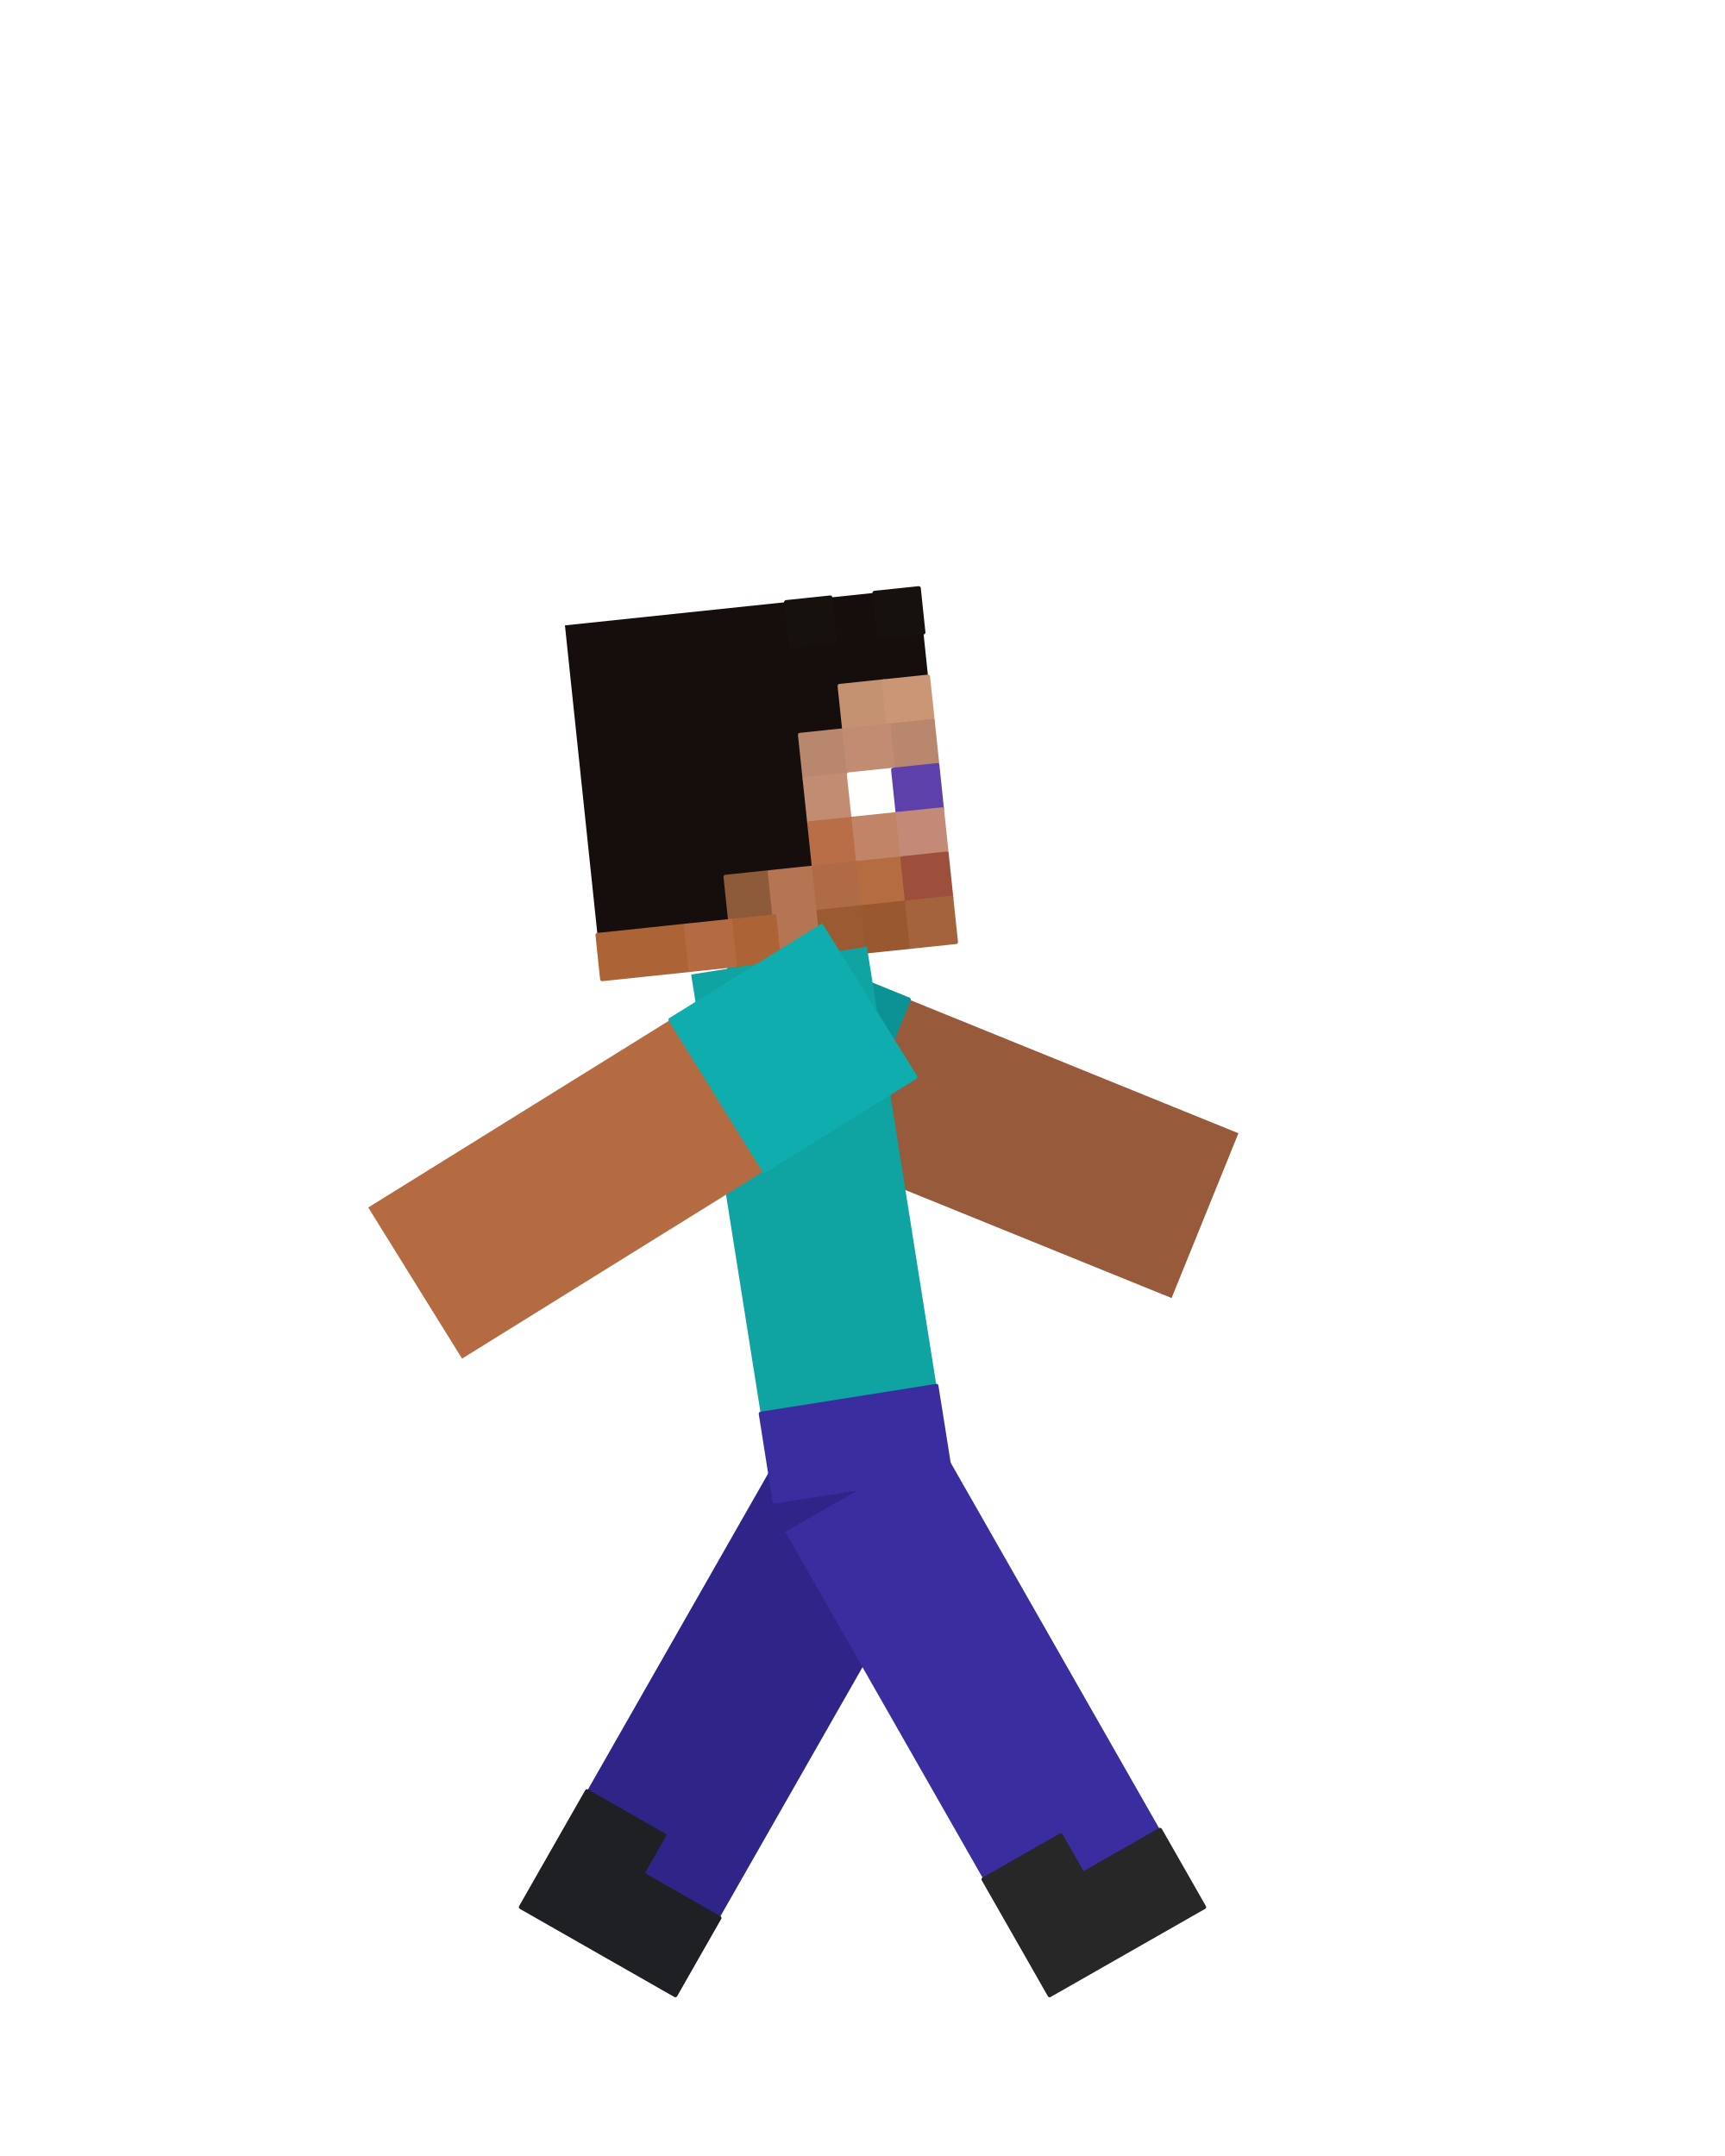
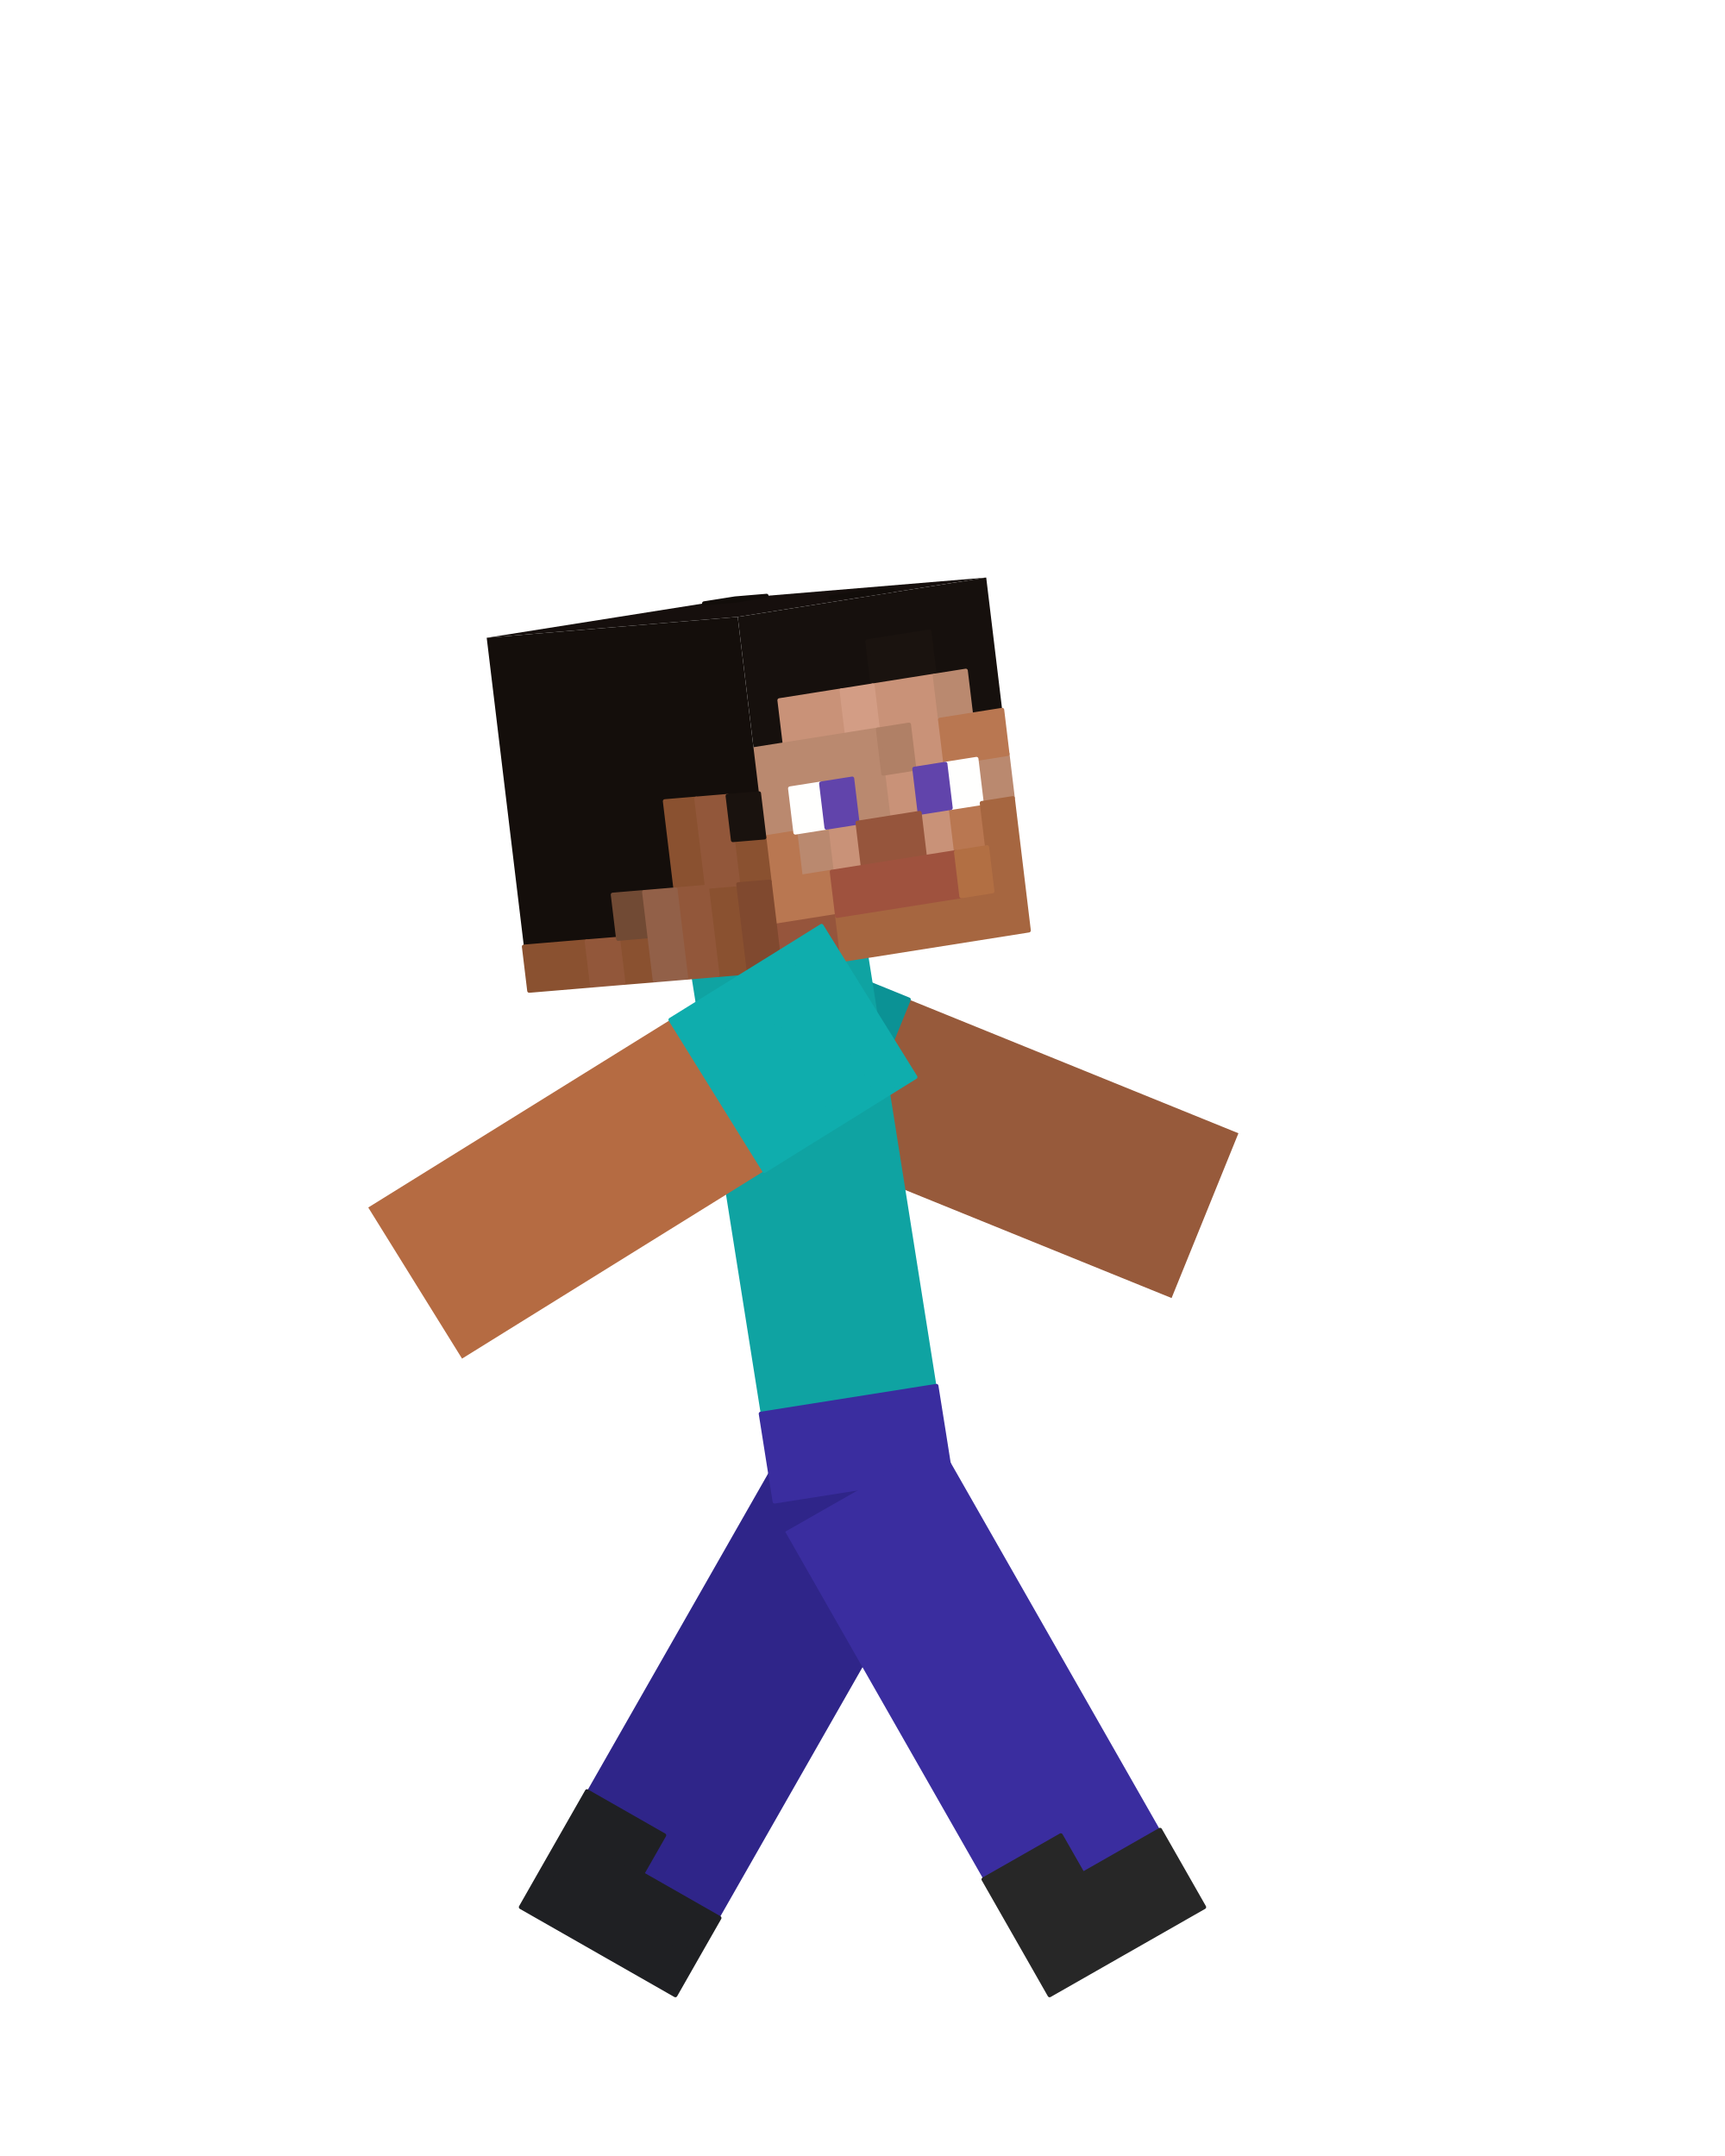
<svg xmlns="http://www.w3.org/2000/svg" viewBox="0 0 256 320" width="256" height="320" role="img" aria-labelledby="run-3-title">
  <g id="steve">
    <g id="arm-left" aria-label="Left arm">
      <g class="face" data-face="nx">
        <path fill="#975a3b" d="M100.48 162.88L110.41 138.42L183.79 168.2L173.87 192.66Z" />
        <path fill="#0b9295" stroke="#0b9295" stroke-width=".6" stroke-linejoin="round" d="M100.48 162.88L110.41 138.42L116.52 140.9L106.6 165.36ZM106.6 165.36L116.52 140.9L122.64 143.38L112.71 167.84ZM112.71 167.84L122.64 143.38L128.75 145.86L118.83 170.33ZM118.83 170.33L128.75 145.86L134.87 148.35L124.94 172.81Z" />
      </g>
    </g>
    <g id="leg-left" aria-label="Left leg">
      <g class="face" data-face="nx">
        <path fill="#2f2589" d="M116.53 214.26L139.47 227.34L100.23 296.14L77.3 283.06Z" />
        <path fill="#1f2023" stroke="#1f2023" stroke-width=".6" stroke-linejoin="round" d="M87.11 265.86L98.57 272.4L95.3 278.13L83.84 271.59ZM83.84 271.59L106.77 284.67L103.5 290.4L80.57 277.32ZM80.57 277.32L103.5 290.4L100.23 296.14L77.3 283.06Z" />
      </g>
    </g>
-     <g id="head" aria-label="Head">
-       <g class="face" data-face="nx">
-         <path fill="#150e0c" d="M83.84 92.82L136.35 87.3L141.87 139.82L89.36 145.33Z" />
-         <path fill="#17110d" stroke="#17110d" stroke-width=".6" stroke-linejoin="round" d="M116.66 89.37L123.22 88.68L123.91 95.25L117.35 95.94Z" />
-         <path fill="#17110e" stroke="#17110e" stroke-width=".6" stroke-linejoin="round" d="M129.78 87.99L136.35 87.3L137.04 93.87L130.47 94.56Z" />
-         <path fill="#c49271" stroke="#c49271" stroke-width=".6" stroke-linejoin="round" d="M124.6 101.81L131.16 101.12L131.85 107.69L125.29 108.38Z" />
-         <path fill="#ca9676" stroke="#ca9676" stroke-width=".6" stroke-linejoin="round" d="M131.16 101.12L137.73 100.43L138.42 107L131.85 107.69Z" />
-         <path fill="#b8876d" stroke="#b8876d" stroke-width=".6" stroke-linejoin="round" d="M118.72 109.07L125.29 108.38L125.98 114.94L119.41 115.63ZM131.85 107.69L138.42 107L139.11 113.56L132.54 114.25Z" />
-         <path fill="#c28c72" stroke="#c28c72" stroke-width=".6" stroke-linejoin="round" d="M125.29 108.38L131.85 107.69L132.54 114.25L125.98 114.94ZM119.41 115.63L125.98 114.94L126.67 121.5L120.1 122.19Z" />
-         <path fill="#fffffe" stroke="#fffffe" stroke-width=".6" stroke-linejoin="round" d="M125.98 114.94L132.54 114.25L133.23 120.81L126.67 121.5Z" />
-         <path fill="#5e40aa" stroke="#5e40aa" stroke-width=".6" stroke-linejoin="round" d="M132.54 114.25L139.11 113.56L139.8 120.12L133.23 120.81Z" />
-         <path fill="#b96e47" stroke="#b96e47" stroke-width=".6" stroke-linejoin="round" d="M120.1 122.19L126.67 121.5L127.36 128.07L120.79 128.76Z" />
-         <path fill="#c28467" stroke="#c28467" stroke-width=".6" stroke-linejoin="round" d="M126.67 121.5L133.23 120.81L133.92 127.38L127.36 128.07Z" />
-         <path fill="#c48977" stroke="#c48977" stroke-width=".6" stroke-linejoin="round" d="M133.23 120.81L139.8 120.12L140.49 126.69L133.92 127.38Z" />
-         <path fill="#8d5b3a" stroke="#8d5b3a" stroke-width=".6" stroke-linejoin="round" d="M107.67 130.14L114.23 129.45L114.92 136.01L108.36 136.7Z" />
-         <path fill="#b57553" stroke="#b57553" stroke-width=".6" stroke-linejoin="round" d="M114.23 129.45L120.79 128.76L121.48 135.32L114.92 136.01ZM114.92 136.01L121.48 135.32L122.17 141.89L115.61 142.58Z" />
-         <path fill="#af6b46" stroke="#af6b46" stroke-width=".6" stroke-linejoin="round" d="M120.79 128.76L127.36 128.07L128.05 134.63L121.48 135.32Z" />
-         <path fill="#b66c41" stroke="#b66c41" stroke-width=".6" stroke-linejoin="round" d="M127.36 128.07L133.92 127.38L134.61 133.94L128.05 134.63Z" />
-         <path fill="#9d4f3b" stroke="#9d4f3b" stroke-width=".6" stroke-linejoin="round" d="M133.92 127.38L140.49 126.69L141.18 133.25L134.61 133.94Z" />
-         <path fill="#ac6336" stroke="#ac6336" stroke-width=".6" stroke-linejoin="round" d="M88.67 138.77L101.79 137.39L102.48 143.95L89.36 145.33ZM108.36 136.7L114.92 136.01L115.61 142.58L109.05 143.26Z" />
-         <path fill="#b56b42" stroke="#b56b42" stroke-width=".6" stroke-linejoin="round" d="M101.79 137.39L108.36 136.7L109.05 143.26L102.48 143.95Z" />
-         <path fill="#9b5a32" stroke="#9b5a32" stroke-width=".6" stroke-linejoin="round" d="M121.48 135.32L128.05 134.63L128.74 141.2L122.17 141.89Z" />
-         <path fill="#9a5830" stroke="#9a5830" stroke-width=".6" stroke-linejoin="round" d="M128.05 134.63L134.61 133.94L135.3 140.51L128.74 141.2Z" />
-         <path fill="#a5633d" stroke="#a5633d" stroke-width=".6" stroke-linejoin="round" d="M134.61 133.94L141.18 133.25L141.87 139.82L135.3 140.51Z" />
-       </g>
-     </g>
    <g id="torso" aria-label="Torso">
      <g class="face" data-face="nx">
        <path fill="#0fa3a2" d="M102.57 144.64L128.65 140.51L141.04 218.74L114.96 222.86Z" />
        <path fill="#3a2d9f" stroke="#3a2d9f" stroke-width=".6" stroke-linejoin="round" d="M112.9 209.83L138.97 205.7L140.01 212.22L113.93 216.35ZM113.93 216.35L140.01 212.22L141.04 218.74L114.96 222.86Z" />
+       </g>
+     </g>
+     <g id="head" aria-label="Head">
+       <g class="face" data-face="top">
+         <path fill="#160f0d" d="M72.23 94.66L109.1 88.82L146.36 85.72L109.48 91.56Z" />
+         <path fill="#120d0a" stroke="#120d0a" stroke-width=".6" stroke-linejoin="round" d="M104.49 89.55L109.1 88.82L113.76 88.43L109.15 89.16ZM123.22 88.69L127.83 87.96L132.48 87.57L127.87 88.3Z" />
+       </g>
+       <g class="face" data-face="front">
+         <path fill="#16100d" d="M109.48 91.56L146.36 85.72L152.68 138.1L115.8 143.94Z" />
+         <path fill="#1a130f" stroke="#1a130f" stroke-width=".6" stroke-linejoin="round" d="M128.71 95.19L137.93 93.73L138.72 100.28L129.5 101.74Z" />
+         <path fill="#c99278" stroke="#c99278" stroke-width=".6" stroke-linejoin="round" d="M115.67 103.93L124.89 102.47L125.68 109.01L116.46 110.47ZM129.5 101.74L138.72 100.28L139.51 106.82L130.29 108.28ZM134.9 107.55L139.51 106.82L140.3 113.37L135.69 114.1ZM131.08 114.83L135.69 114.1L136.48 120.65L131.87 121.38ZM122.65 122.84L127.26 122.11L128.05 128.66L123.44 129.39ZM136.48 120.65L141.09 119.92L141.88 126.47L137.27 127.2Z" />
+         <path fill="#d39d85" stroke="#d39d85" stroke-width=".6" stroke-linejoin="round" d="M124.89 102.47L129.5 101.74L130.29 108.28L125.68 109.01Z" />
+         <path fill="#ba896f" stroke="#ba896f" stroke-width=".6" stroke-linejoin="round" d="M138.72 100.28L143.33 99.55L144.12 106.09L139.51 106.82ZM111.85 111.2L130.29 108.28L131.08 114.83L112.64 117.75ZM112.64 117.75L117.25 117.02L118.04 123.57L113.43 124.3ZM126.47 115.56L131.08 114.83L131.87 121.38L127.26 122.11ZM144.91 112.64L149.52 111.91L150.31 118.46L145.7 119.19ZM118.04 123.57L122.65 122.84L123.44 129.39L118.83 130.12Z" />
+         <path fill="#b08066" stroke="#b08066" stroke-width=".6" stroke-linejoin="round" d="M130.29 108.28L134.9 107.55L135.69 114.1L131.08 114.83Z" />
+         <path fill="#b97751" stroke="#b97751" stroke-width=".6" stroke-linejoin="round" d="M139.51 106.82L148.73 105.36L149.52 111.91L140.3 113.37ZM113.43 124.3L118.04 123.57L118.83 130.12L114.22 130.85ZM141.09 119.92L145.7 119.19L146.49 125.74L141.88 126.47ZM114.22 130.85L123.44 129.39L124.23 135.94L115.01 137.4Z" />
+         <path fill="#fffffe" stroke="#fffffe" stroke-width=".6" stroke-linejoin="round" d="M117.25 117.02L121.86 116.29L122.65 122.84L118.04 123.57ZM140.3 113.37L144.91 112.64L145.7 119.19L141.09 119.92Z" />
+         <path fill="#6144ab" stroke="#6144ab" stroke-width=".6" stroke-linejoin="round" d="M121.86 116.29L126.47 115.56L127.26 122.11L122.65 122.84ZM135.69 114.1L140.3 113.37L141.09 119.92L136.48 120.65Z" />
+         <path fill="#96553c" stroke="#96553c" stroke-width=".6" stroke-linejoin="round" d="M127.26 122.11L136.48 120.65L137.27 127.2L128.05 128.66ZM115.01 137.4L124.23 135.94L125.02 142.48L115.8 143.94Z" />
+         <path fill="#a66640" stroke="#a66640" stroke-width=".6" stroke-linejoin="round" d="M145.7 119.19L150.31 118.46L151.1 125.01L146.49 125.74ZM146.49 125.74L151.1 125.01L151.89 131.56L147.28 132.29ZM124.23 135.94L151.89 131.56L152.68 138.1L125.02 142.48Z" />
+         <path fill="#9f523e" stroke="#9f523e" stroke-width=".6" stroke-linejoin="round" d="M123.44 129.39L141.88 126.47L142.67 133.02L124.23 135.94Z" />
+         <path fill="#b26f43" stroke="#b26f43" stroke-width=".6" stroke-linejoin="round" d="M141.88 126.47L146.49 125.74L147.28 132.29L142.67 133.02Z" />
+       </g>
+       <g class="face" data-face="nx">
+         <path fill="#140e0b" d="M72.23 94.66L109.48 91.56L115.8 143.94L78.54 147.05Z" />
+         <path fill="#8a5130" stroke="#8a5130" stroke-width=".6" stroke-linejoin="round" d="M98.67 118.92L103.33 118.53L104.12 125.08L99.46 125.46ZM99.46 125.46L104.12 125.08L104.91 131.62L100.25 132.01ZM108.77 124.69L113.43 124.3L114.22 130.85L109.56 131.24ZM104.91 131.62L109.56 131.24L110.35 137.78L105.7 138.17ZM77.75 140.5L87.07 139.72L87.86 146.27L78.54 147.05ZM91.73 139.34L96.38 138.95L97.17 145.5L92.52 145.88ZM105.7 138.17L110.35 137.78L111.14 144.33L106.49 144.72Z" />
+         <path fill="#92573a" stroke="#92573a" stroke-width=".6" stroke-linejoin="round" d="M103.33 118.53L107.98 118.14L108.77 124.69L104.12 125.08ZM104.12 125.08L108.77 124.69L109.56 131.24L104.91 131.62ZM100.25 132.01L104.91 131.62L105.7 138.17L101.04 138.56ZM87.07 139.72L91.73 139.34L92.52 145.88L87.86 146.27ZM101.04 138.56L105.7 138.17L106.49 144.72L101.83 145.11Z" />
+         <path fill="#19120e" stroke="#19120e" stroke-width=".6" stroke-linejoin="round" d="M107.98 118.14L112.64 117.75L113.43 124.3L108.77 124.69Z" />
+         <path fill="#714a34" stroke="#714a34" stroke-width=".6" stroke-linejoin="round" d="M90.94 132.79L95.59 132.4L96.38 138.95L91.73 139.34Z" />
+         <path fill="#926048" stroke="#926048" stroke-width=".6" stroke-linejoin="round" d="M95.59 132.4L100.25 132.01L101.04 138.56L96.38 138.95ZM96.38 138.95L101.04 138.56L101.83 145.11L97.17 145.5Z" />
+         <path fill="#80492f" stroke="#80492f" stroke-width=".6" stroke-linejoin="round" d="M109.56 131.24L114.22 130.85L115.01 137.4L110.35 137.78ZM110.35 137.78L115.01 137.4L115.8 143.94L111.14 144.33Z" />
      </g>
    </g>
    <g id="leg-right" aria-label="Right leg">
      <g class="face" data-face="nx">
        <path fill="#3a2d9f" d="M116.53 227.34L139.47 214.26L178.7 283.06L155.77 296.14Z" />
        <path fill="#272727" stroke="#272727" stroke-width=".6" stroke-linejoin="round" d="M145.96 278.94L157.43 272.4L160.7 278.13L149.23 284.67ZM149.23 284.67L172.16 271.59L175.43 277.32L152.5 290.4ZM152.5 290.4L175.43 277.32L178.7 283.06L155.77 296.14Z" />
      </g>
    </g>
    <g id="arm-right" aria-label="Right arm">
      <g class="face" data-face="nx">
        <path fill="#b56b42" d="M121.92 137.43L135.85 159.86L68.57 201.65L54.65 179.22Z" />
        <path fill="#0fadad" stroke="#0fadad" stroke-width=".6" stroke-linejoin="round" d="M121.92 137.43L135.85 159.86L130.25 163.34L116.32 140.92ZM116.32 140.92L130.25 163.34L124.64 166.83L110.71 144.4ZM110.71 144.4L124.64 166.83L119.03 170.31L105.1 147.88ZM105.1 147.88L119.03 170.31L113.43 173.79L99.5 151.36Z" />
      </g>
    </g>
  </g>
</svg>
